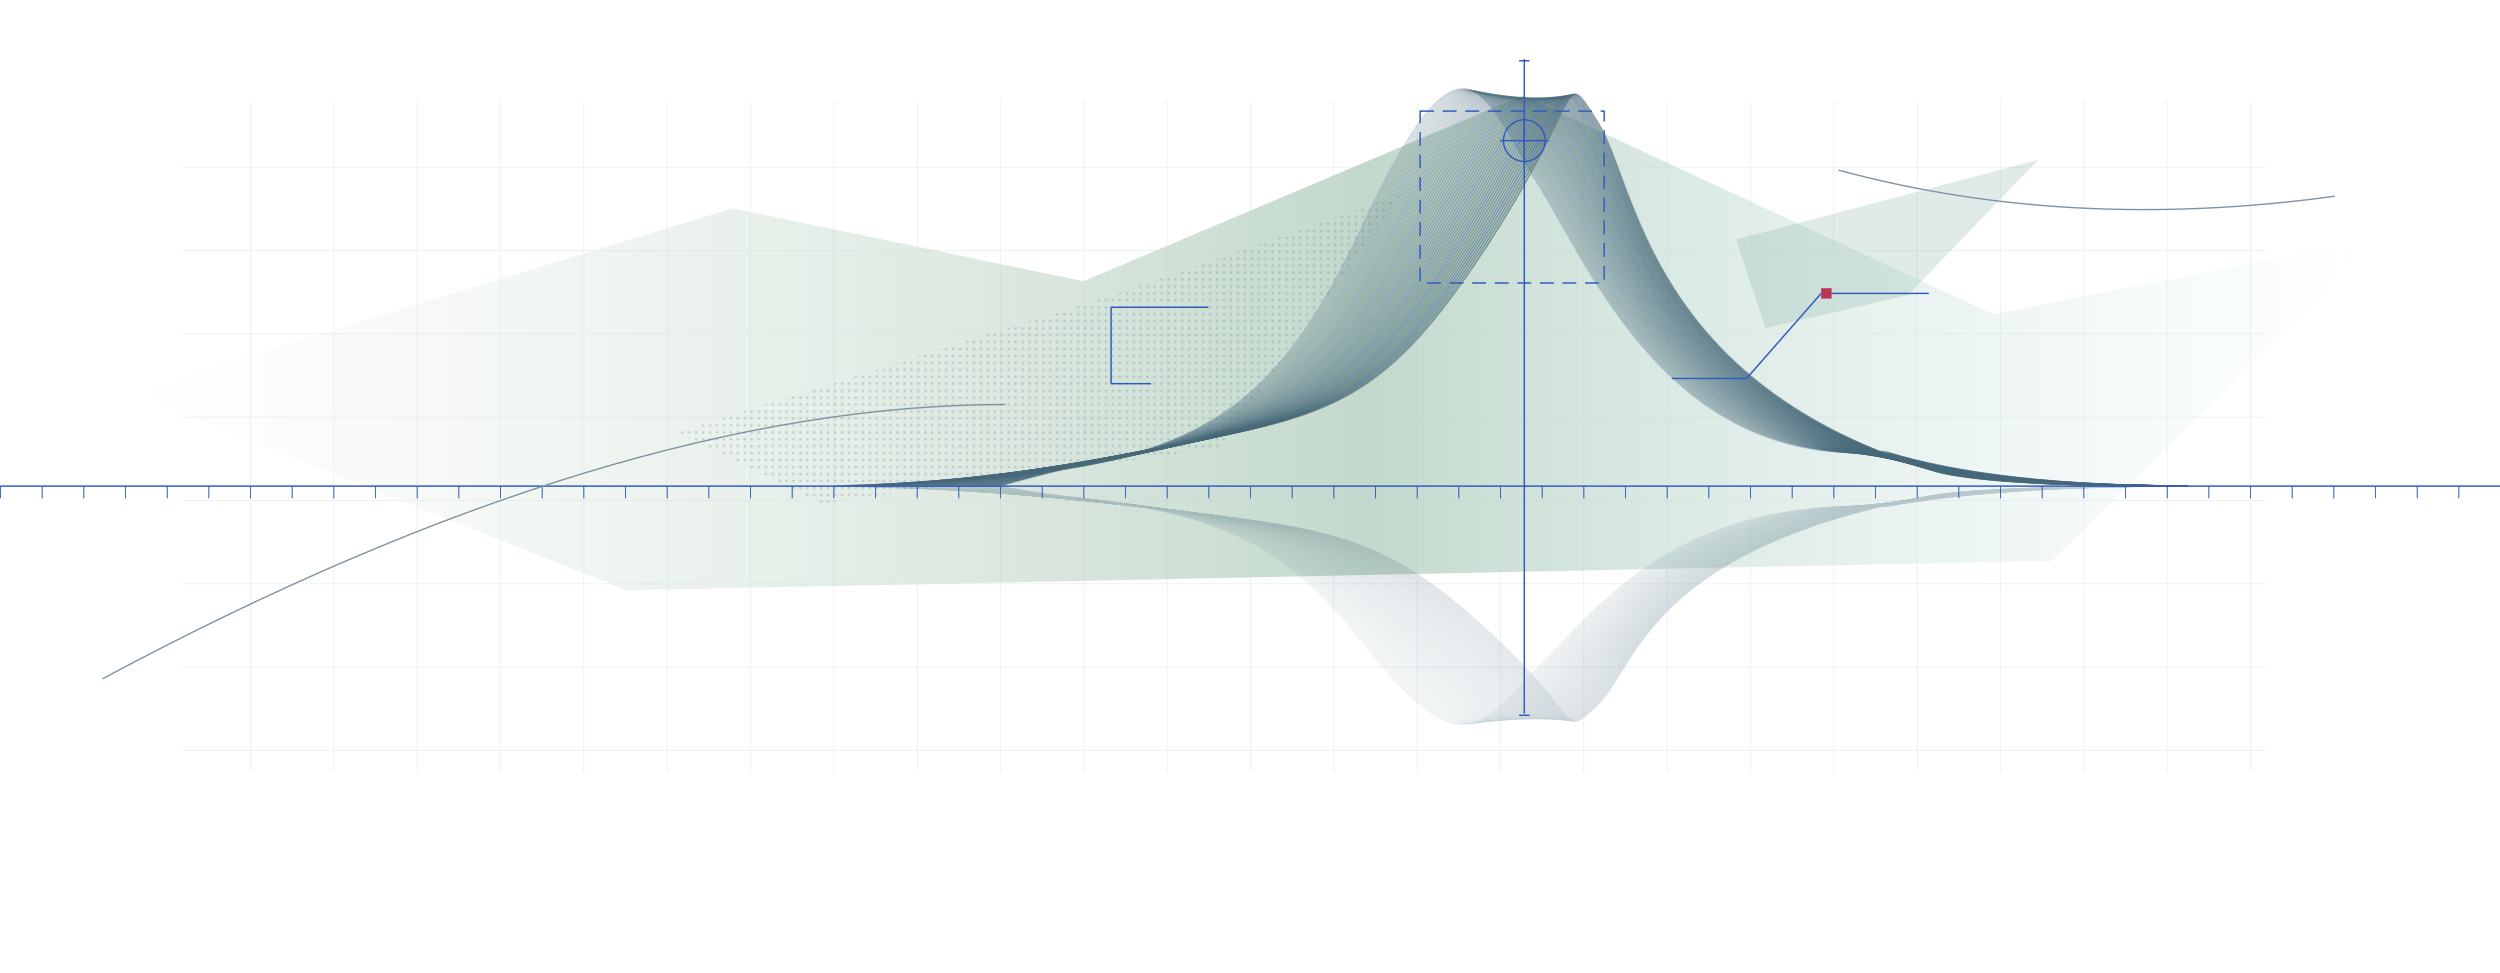
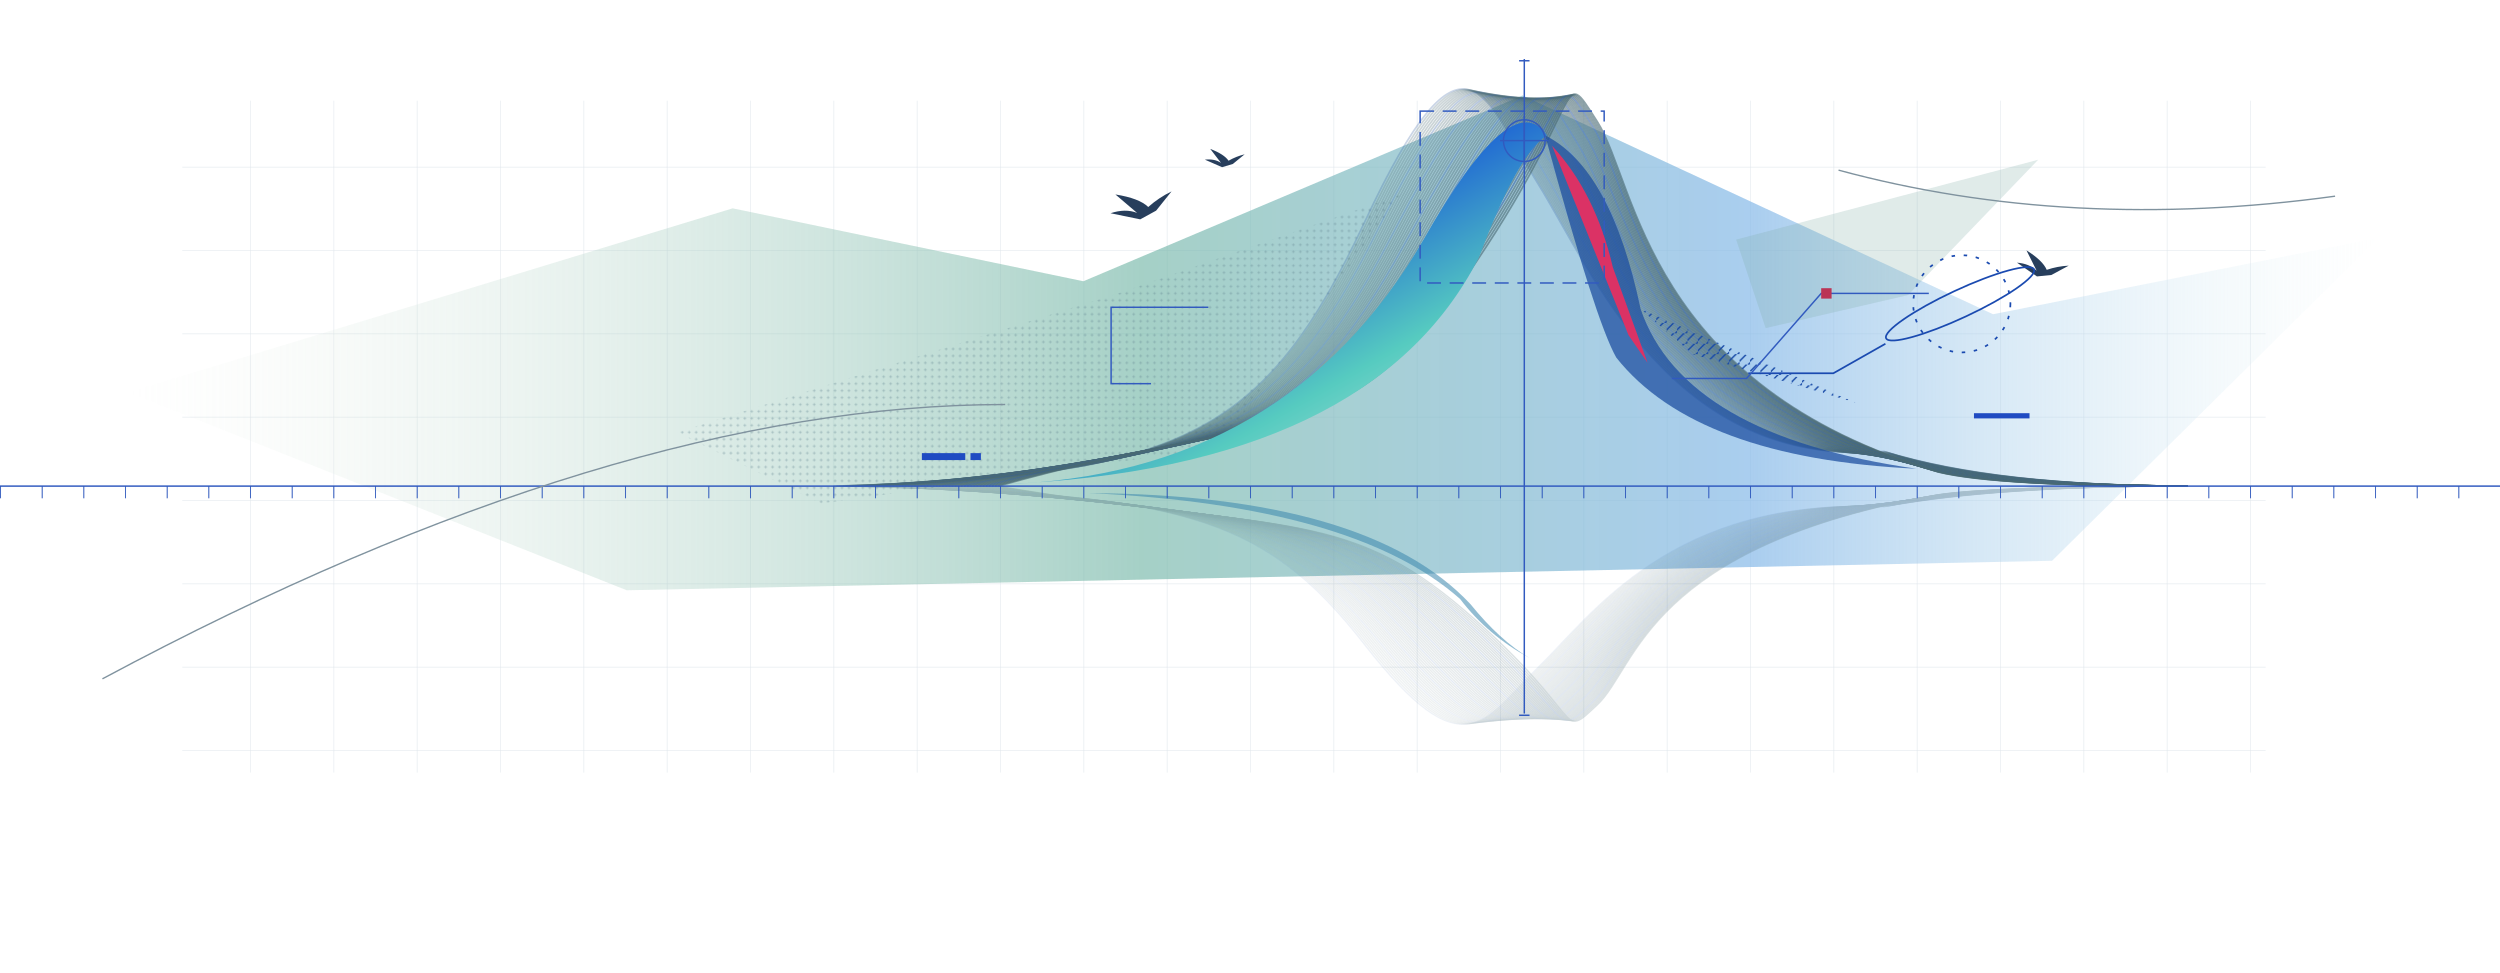
<svg xmlns="http://www.w3.org/2000/svg" viewBox="0 0 1440 560" fill="none">
  <defs>
    <pattern id="grid" width="48" height="48" patternUnits="userSpaceOnUse">
      <path d="M48 0H0v48" stroke="#9bb1bf" opacity=".32" stroke-width=".6" />
    </pattern>
    <pattern id="ticks" width="24" height="10" patternUnits="userSpaceOnUse">
      <path d="M0 0v7" stroke="#2751ba" />
    </pattern>
    <pattern id="dots" width="4" height="4" patternUnits="userSpaceOnUse">
      <circle cx="1" cy="1" r=".7" fill="#648692" />
    </pattern>
    <linearGradient id="wash">
      <stop stop-color="#dce6db" stop-opacity="0" />
-       <stop offset=".55" stop-color="#b4cfbf" stop-opacity=".8" />
+       <stop offset=".45" stop-color="#75b7a8" stop-opacity=".65" />
+       <stop offset=".72" stop-color="#81b6e7" stop-opacity=".68" />
      <stop offset="1" stop-color="#d6edef" stop-opacity="0" />
    </linearGradient>
+     <linearGradient id="fold" x2=".85" y2="1" gradientUnits="objectBoundingBox">
+       <stop stop-color="#142c86" />
+       <stop offset=".42" stop-color="#1859d6" />
+       <stop offset=".72" stop-color="#56cbc0" />
+       <stop offset="1" stop-color="#cce8de" />
+     </linearGradient>
+     <pattern id="hatch" width="6" height="6" patternUnits="userSpaceOnUse">
+       <path d="m-1 5 6-6m-1 8 5-5" stroke="#194ba7" stroke-width=".8" />
+     </pattern>
+     <path id="bird" d="M0 8Q9 7 15 11Q8 2 5-2Q18 3 22 9Q29 5 37 3L26 12L16 15Z" />
    <g id="ridge">
      <path d="M 480 280 C 680 275, 728 252, 786 128 S 855 56, 886 106 S 963 270, 1085 260 Q 1150 280 1260 280" stroke="#315d9e" opacity="0.26" />
      <path d="M 481.792 280 C 681.038 274.245, 728.849 252.189, 787.094 128.604 S 855.792 55.585, 886.642 105.321 S 962.717 269.094, 1085.604 260.226 Q 1150 280 1260 280" stroke="#486973" opacity="0.27" />
      <path d="M 483.585 280 C 682.075 273.491, 729.698 252.377, 788.189 129.208 S 856.585 55.17, 887.283 104.642 S 962.434 268.189, 1086.208 260.453 Q 1150 280 1260 280" stroke="#486973" opacity="0.27" />
      <path d="M 485.377 280 C 683.113 272.736, 730.547 252.566, 789.283 129.811 S 857.377 54.755, 887.925 103.962 S 962.151 267.283, 1086.811 260.679 Q 1150 280 1260 280" stroke="#486973" opacity="0.28" />
      <path d="M 487.17 280 C 684.151 271.981, 731.396 252.755, 790.377 130.415 S 858.17 54.34, 888.566 103.283 S 961.868 266.377, 1087.415 260.906 Q 1150 280 1260 280" stroke="#486973" opacity="0.29" />
      <path d="M 488.962 280 C 685.189 271.226, 732.245 252.943, 791.472 131.019 S 858.962 53.925, 889.208 102.604 S 961.585 265.472, 1088.019 261.132 Q 1150 280 1260 280" stroke="#486973" opacity="0.29" />
      <path d="M 490.755 280 C 686.226 270.472, 733.094 253.132, 792.566 131.623 S 859.755 53.509, 889.849 101.925 S 961.302 264.566, 1088.623 261.358 Q 1150 280 1260 280" stroke="#486973" opacity="0.30" />
      <path d="M 492.547 280 C 687.264 269.717, 733.943 253.321, 793.66 132.226 S 860.547 53.094, 890.491 101.245 S 961.019 263.66, 1089.226 261.585 Q 1150 280 1260 280" stroke="#315d9e" opacity="0.31" />
      <path d="M 494.34 280 C 688.302 268.962, 734.792 253.509, 794.755 132.83 S 861.34 52.679, 891.132 100.566 S 960.736 262.755, 1089.83 261.811 Q 1150 280 1260 280" stroke="#486973" opacity="0.31" />
      <path d="M 496.132 280 C 689.34 268.208, 735.642 253.698, 795.849 133.434 S 862.132 52.264, 891.774 99.887 S 960.453 261.849, 1090.434 262.038 Q 1150 280 1260 280" stroke="#486973" opacity="0.32" />
      <path d="M 497.925 280 C 690.377 267.453, 736.491 253.887, 796.943 134.038 S 862.925 51.849, 892.415 99.208 S 960.17 260.943, 1091.038 262.264 Q 1150 280 1260 280" stroke="#486973" opacity="0.33" />
      <path d="M 499.717 280 C 691.415 266.698, 737.34 254.075, 798.038 134.642 S 863.717 51.434, 893.057 98.528 S 959.887 260.038, 1091.642 262.491 Q 1150 280 1260 280" stroke="#486973" opacity="0.33" />
      <path d="M 501.509 280 C 692.453 265.943, 738.189 254.264, 799.132 135.245 S 864.509 51.019, 893.698 97.849 S 959.604 259.132, 1092.245 262.717 Q 1150 280 1260 280" stroke="#486973" opacity="0.34" />
      <path d="M 503.302 280 C 693.491 265.189, 739.038 254.453, 800.226 135.849 S 865.302 50.604, 894.34 97.17 S 959.321 258.226, 1092.849 262.943 Q 1150 280 1260 280" stroke="#486973" opacity="0.35" />
      <path d="M 505.094 280 C 694.528 264.434, 739.887 254.642, 801.321 136.453 S 866.094 50.189, 894.981 96.491 S 959.038 257.321, 1093.453 263.17 Q 1150 280 1260 280" stroke="#315d9e" opacity="0.35" />
      <path d="M 506.887 280 C 695.566 263.679, 740.736 254.83, 802.415 137.057 S 866.887 49.774, 895.623 95.811 S 958.755 256.415, 1094.057 263.396 Q 1150 280 1260 280" stroke="#486973" opacity="0.36" />
      <path d="M 508.679 280 C 696.604 262.925, 741.585 255.019, 803.509 137.66 S 867.679 49.358, 896.264 95.132 S 958.472 255.509, 1094.66 263.623 Q 1150 280 1260 280" stroke="#486973" opacity="0.37" />
      <path d="M 510.472 280 C 697.642 262.17, 742.434 255.208, 804.604 138.264 S 868.472 48.943, 896.906 94.453 S 958.189 254.604, 1095.264 263.849 Q 1150 280 1260 280" stroke="#486973" opacity="0.37" />
      <path d="M 512.264 280 C 698.679 261.415, 743.283 255.396, 805.698 138.868 S 869.264 48.528, 897.547 93.774 S 957.906 253.698, 1095.868 264.075 Q 1150 280 1260 280" stroke="#486973" opacity="0.38" />
      <path d="M 514.057 280 C 699.717 260.66, 744.132 255.585, 806.792 139.472 S 870.057 48.113, 898.189 93.094 S 957.623 252.792, 1096.472 264.302 Q 1150 280 1260 280" stroke="#486973" opacity="0.39" />
      <path d="M 515.849 280 C 700.755 259.906, 744.981 255.774, 807.887 140.075 S 870.849 47.698, 898.83 92.415 S 957.34 251.887, 1097.075 264.528 Q 1150 280 1260 280" stroke="#486973" opacity="0.39" />
      <path d="M 517.642 280 C 701.792 259.151, 745.83 255.962, 808.981 140.679 S 871.642 47.283, 899.472 91.736 S 957.057 250.981, 1097.679 264.755 Q 1150 280 1260 280" stroke="#315d9e" opacity="0.40" />
      <path d="M 519.434 280 C 702.83 258.396, 746.679 256.151, 810.075 141.283 S 872.434 46.868, 900.113 91.057 S 956.774 250.075, 1098.283 264.981 Q 1150 280 1260 280" stroke="#486973" opacity="0.41" />
      <path d="M 521.226 280 C 703.868 257.642, 747.528 256.34, 811.17 141.887 S 873.226 46.453, 900.755 90.377 S 956.491 249.17, 1098.887 265.208 Q 1150 280 1260 280" stroke="#486973" opacity="0.41" />
      <path d="M 523.019 280 C 704.906 256.887, 748.377 256.528, 812.264 142.491 S 874.019 46.038, 901.396 89.698 S 956.208 248.264, 1099.491 265.434 Q 1150 280 1260 280" stroke="#486973" opacity="0.42" />
      <path d="M 524.811 280 C 705.943 256.132, 749.226 256.717, 813.358 143.094 S 874.811 45.623, 902.038 89.019 S 955.925 247.358, 1100.094 265.66 Q 1150 280 1260 280" stroke="#486973" opacity="0.43" />
      <path d="M 526.604 280 C 706.981 255.377, 750.075 256.906, 814.453 143.698 S 875.604 45.208, 902.679 88.34 S 955.642 246.453, 1100.698 265.887 Q 1150 280 1260 280" stroke="#486973" opacity="0.43" />
      <path d="M 528.396 280 C 708.019 254.623, 750.925 257.094, 815.547 144.302 S 876.396 44.792, 903.321 87.66 S 955.358 245.547, 1101.302 266.113 Q 1150 280 1260 280" stroke="#486973" opacity="0.44" />
      <path d="M 530.189 280 C 709.057 253.868, 751.774 257.283, 816.642 144.906 S 877.189 44.377, 903.962 86.981 S 955.075 244.642, 1101.906 266.34 Q 1150 280 1260 280" stroke="#315d9e" opacity="0.44" />
      <path d="M 531.981 280 C 710.094 253.113, 752.623 257.472, 817.736 145.509 S 877.981 43.962, 904.604 86.302 S 954.792 243.736, 1102.509 266.566 Q 1150 280 1260 280" stroke="#486973" opacity="0.45" />
      <path d="M 533.774 280 C 711.132 252.358, 753.472 257.66, 818.83 146.113 S 878.774 43.547, 905.245 85.623 S 954.509 242.83, 1103.113 266.792 Q 1150 280 1260 280" stroke="#486973" opacity="0.46" />
      <path d="M 535.566 280 C 712.17 251.604, 754.321 257.849, 819.925 146.717 S 879.566 43.132, 905.887 84.943 S 954.226 241.925, 1103.717 267.019 Q 1150 280 1260 280" stroke="#486973" opacity="0.46" />
      <path d="M 537.358 280 C 713.208 250.849, 755.17 258.038, 821.019 147.321 S 880.358 42.717, 906.528 84.264 S 953.943 241.019, 1104.321 267.245 Q 1150 280 1260 280" stroke="#486973" opacity="0.47" />
      <path d="M 539.151 280 C 714.245 250.094, 756.019 258.226, 822.113 147.925 S 881.151 42.302, 907.17 83.585 S 953.66 240.113, 1104.925 267.472 Q 1150 280 1260 280" stroke="#486973" opacity="0.48" />
      <path d="M 540.943 280 C 715.283 249.34, 756.868 258.415, 823.208 148.528 S 881.943 41.887, 907.811 82.906 S 953.377 239.208, 1105.528 267.698 Q 1150 280 1260 280" stroke="#486973" opacity="0.48" />
      <path d="M 542.736 280 C 716.321 248.585, 757.717 258.604, 824.302 149.132 S 882.736 41.472, 908.453 82.226 S 953.094 238.302, 1106.132 267.925 Q 1150 280 1260 280" stroke="#315d9e" opacity="0.49" />
      <path d="M 544.528 280 C 717.358 247.83, 758.566 258.792, 825.396 149.736 S 883.528 41.057, 909.094 81.547 S 952.811 237.396, 1106.736 268.151 Q 1150 280 1260 280" stroke="#486973" opacity="0.50" />
      <path d="M 546.321 280 C 718.396 247.075, 759.415 258.981, 826.491 150.34 S 884.321 40.642, 909.736 80.868 S 952.528 236.491, 1107.34 268.377 Q 1150 280 1260 280" stroke="#486973" opacity="0.50" />
      <path d="M 548.113 280 C 719.434 246.321, 760.264 259.17, 827.585 150.943 S 885.113 40.226, 910.377 80.189 S 952.245 235.585, 1107.943 268.604 Q 1150 280 1260 280" stroke="#486973" opacity="0.51" />
      <path d="M 549.906 280 C 720.472 245.566, 761.113 259.358, 828.679 151.547 S 885.906 39.811, 911.019 79.509 S 951.962 234.679, 1108.547 268.83 Q 1150 280 1260 280" stroke="#486973" opacity="0.52" />
      <path d="M 551.698 280 C 721.509 244.811, 761.962 259.547, 829.774 152.151 S 886.698 39.396, 911.66 78.83 S 951.679 233.774, 1109.151 269.057 Q 1150 280 1260 280" stroke="#486973" opacity="0.52" />
      <path d="M 553.491 280 C 722.547 244.057, 762.811 259.736, 830.868 152.755 S 887.491 38.981, 912.302 78.151 S 951.396 232.868, 1109.755 269.283 Q 1150 280 1260 280" stroke="#486973" opacity="0.53" />
      <path d="M 555.283 280 C 723.585 243.302, 763.66 259.925, 831.962 153.358 S 888.283 38.566, 912.943 77.472 S 951.113 231.962, 1110.358 269.509 Q 1150 280 1260 280" stroke="#315d9e" opacity="0.54" />
      <path d="M 557.075 280 C 724.623 242.547, 764.509 260.113, 833.057 153.962 S 889.075 38.151, 913.585 76.792 S 950.83 231.057, 1110.962 269.736 Q 1150 280 1260 280" stroke="#486973" opacity="0.54" />
      <path d="M 558.868 280 C 725.66 241.792, 765.358 260.302, 834.151 154.566 S 889.868 37.736, 914.226 76.113 S 950.547 230.151, 1111.566 269.962 Q 1150 280 1260 280" stroke="#486973" opacity="0.55" />
      <path d="M 560.66 280 C 726.698 241.038, 766.208 260.491, 835.245 155.17 S 890.66 37.321, 914.868 75.434 S 950.264 229.245, 1112.17 270.189 Q 1150 280 1260 280" stroke="#486973" opacity="0.56" />
      <path d="M 562.453 280 C 727.736 240.283, 767.057 260.679, 836.34 155.774 S 891.453 36.906, 915.509 74.755 S 949.981 228.34, 1112.774 270.415 Q 1150 280 1260 280" stroke="#486973" opacity="0.56" />
      <path d="M 564.245 280 C 728.774 239.528, 767.906 260.868, 837.434 156.377 S 892.245 36.491, 916.151 74.075 S 949.698 227.434, 1113.377 270.642 Q 1150 280 1260 280" stroke="#486973" opacity="0.57" />
      <path d="M 566.038 280 C 729.811 238.774, 768.755 261.057, 838.528 156.981 S 893.038 36.075, 916.792 73.396 S 949.415 226.528, 1113.981 270.868 Q 1150 280 1260 280" stroke="#486973" opacity="0.58" />
      <path d="M 567.83 280 C 730.849 238.019, 769.604 261.245, 839.623 157.585 S 893.83 35.66, 917.434 72.717 S 949.132 225.623, 1114.585 271.094 Q 1150 280 1260 280" stroke="#315d9e" opacity="0.58" />
      <path d="M 569.623 280 C 731.887 237.264, 770.453 261.434, 840.717 158.189 S 894.623 35.245, 918.075 72.038 S 948.849 224.717, 1115.189 271.321 Q 1150 280 1260 280" stroke="#486973" opacity="0.59" />
      <path d="M 571.415 280 C 732.925 236.509, 771.302 261.623, 841.811 158.792 S 895.415 34.83, 918.717 71.358 S 948.566 223.811, 1115.792 271.547 Q 1150 280 1260 280" stroke="#486973" opacity="0.60" />
      <path d="M 573.208 280 C 733.962 235.755, 772.151 261.811, 842.906 159.396 S 896.208 34.415, 919.358 70.679 S 948.283 222.906, 1116.396 271.774 Q 1150 280 1260 280" stroke="#486973" opacity="0.60" />
      <path d="M 575 280 C 735 235, 773 262, 844 160 S 897 34, 920 70 S 948 222, 1117 272 Q 1150 280 1260 280" stroke="#486973" opacity="0.61" />
    </g>
  </defs>
  <rect x="105" y="58" width="1200" height="387" fill="url(#grid)" />
  <path d="M74 226 422 120 624 162 877 55 1148 181 1370 137 1182 323 361 340z" fill="url(#wash)" />
  <path d="M390 249 644 169 807 112 702 258 473 290Z" fill="url(#dots)" opacity=".37" />
  <path d="m1000 138 174-46-75 78-82 19z" fill="#7eaaa5" opacity=".24" />
  <use href="#ridge" />
  <use href="#ridge" transform="translate(0 448) scale(1 -.6)" opacity=".32" />
+   <g>
+     <path d="M577 279Q741 274 820 138Q871 48 891 78Q874 89 852 148Q790 270 577 279Z" fill="url(#fold)" />
+     <path d="M890 78Q928 97 945 178Q970 251 1104 270Q977 264 931 206Q919 185 890 78Z" fill="#194b9e" opacity=".72" />
+     <path d="M894 84Q919 111 929 154L949 209 938 193Z" fill="#db3265" />
+     <path d="m945 178 124 54-94-28z" fill="url(#hatch)" />
+     <path d="M627 284Q788 285 847 348Q864 369 881 379Q857 366 841 345Q780 291 627 284Z" fill="#3a86ad" opacity=".55" />
+     <g fill="#273e5c">
+       <use href="#bird" transform="translate(638 115) rotate(-12)" />
+       <use href="#bird" transform="translate(694 87) scale(.62)" />
+       <use href="#bird" transform="translate(1163 145) rotate(11) scale(.8)" />
+     </g>
+     <g stroke="#1a4ab0">
+       <circle cx="1130" cy="175" r="28" stroke-dasharray="2 5" />
+       <ellipse cx="1129" cy="175" rx="47" ry="8" transform="rotate(-25 1129 175)" />
+       <path d="m1086 198-30 17h-49" />
+     </g>
+     <g fill="#204bc2">
+       <rect x="531" y="261" width="25" height="4" />
+       <rect x="559" y="261" width="6" height="4" />
+       <rect x="1137" y="238" width="32" height="3" />
+     </g>
+   </g>
  <g stroke="#315abf" stroke-width=".85">
    <path d="M0 280h1440M878 34v377M875 35h6m-6 377h6" />
    <circle cx="878" cy="81" r="12" />
    <path d="M864 81h28m-14-14v28M663 221h-23v-44h56M963 218h43l43-49h62" />
    <rect x="818" y="64" width="106" height="99" stroke-dasharray="8 5" />
  </g>
  <rect y="280" width="1440" height="8" fill="url(#ticks)" />
  <path d="M59 391q295-158 520-158M1059 98q133 36 286 15" stroke="#7f929e" stroke-width=".8" />
  <rect x="1049" y="166" width="6" height="6" fill="#bb3455" />
</svg>
